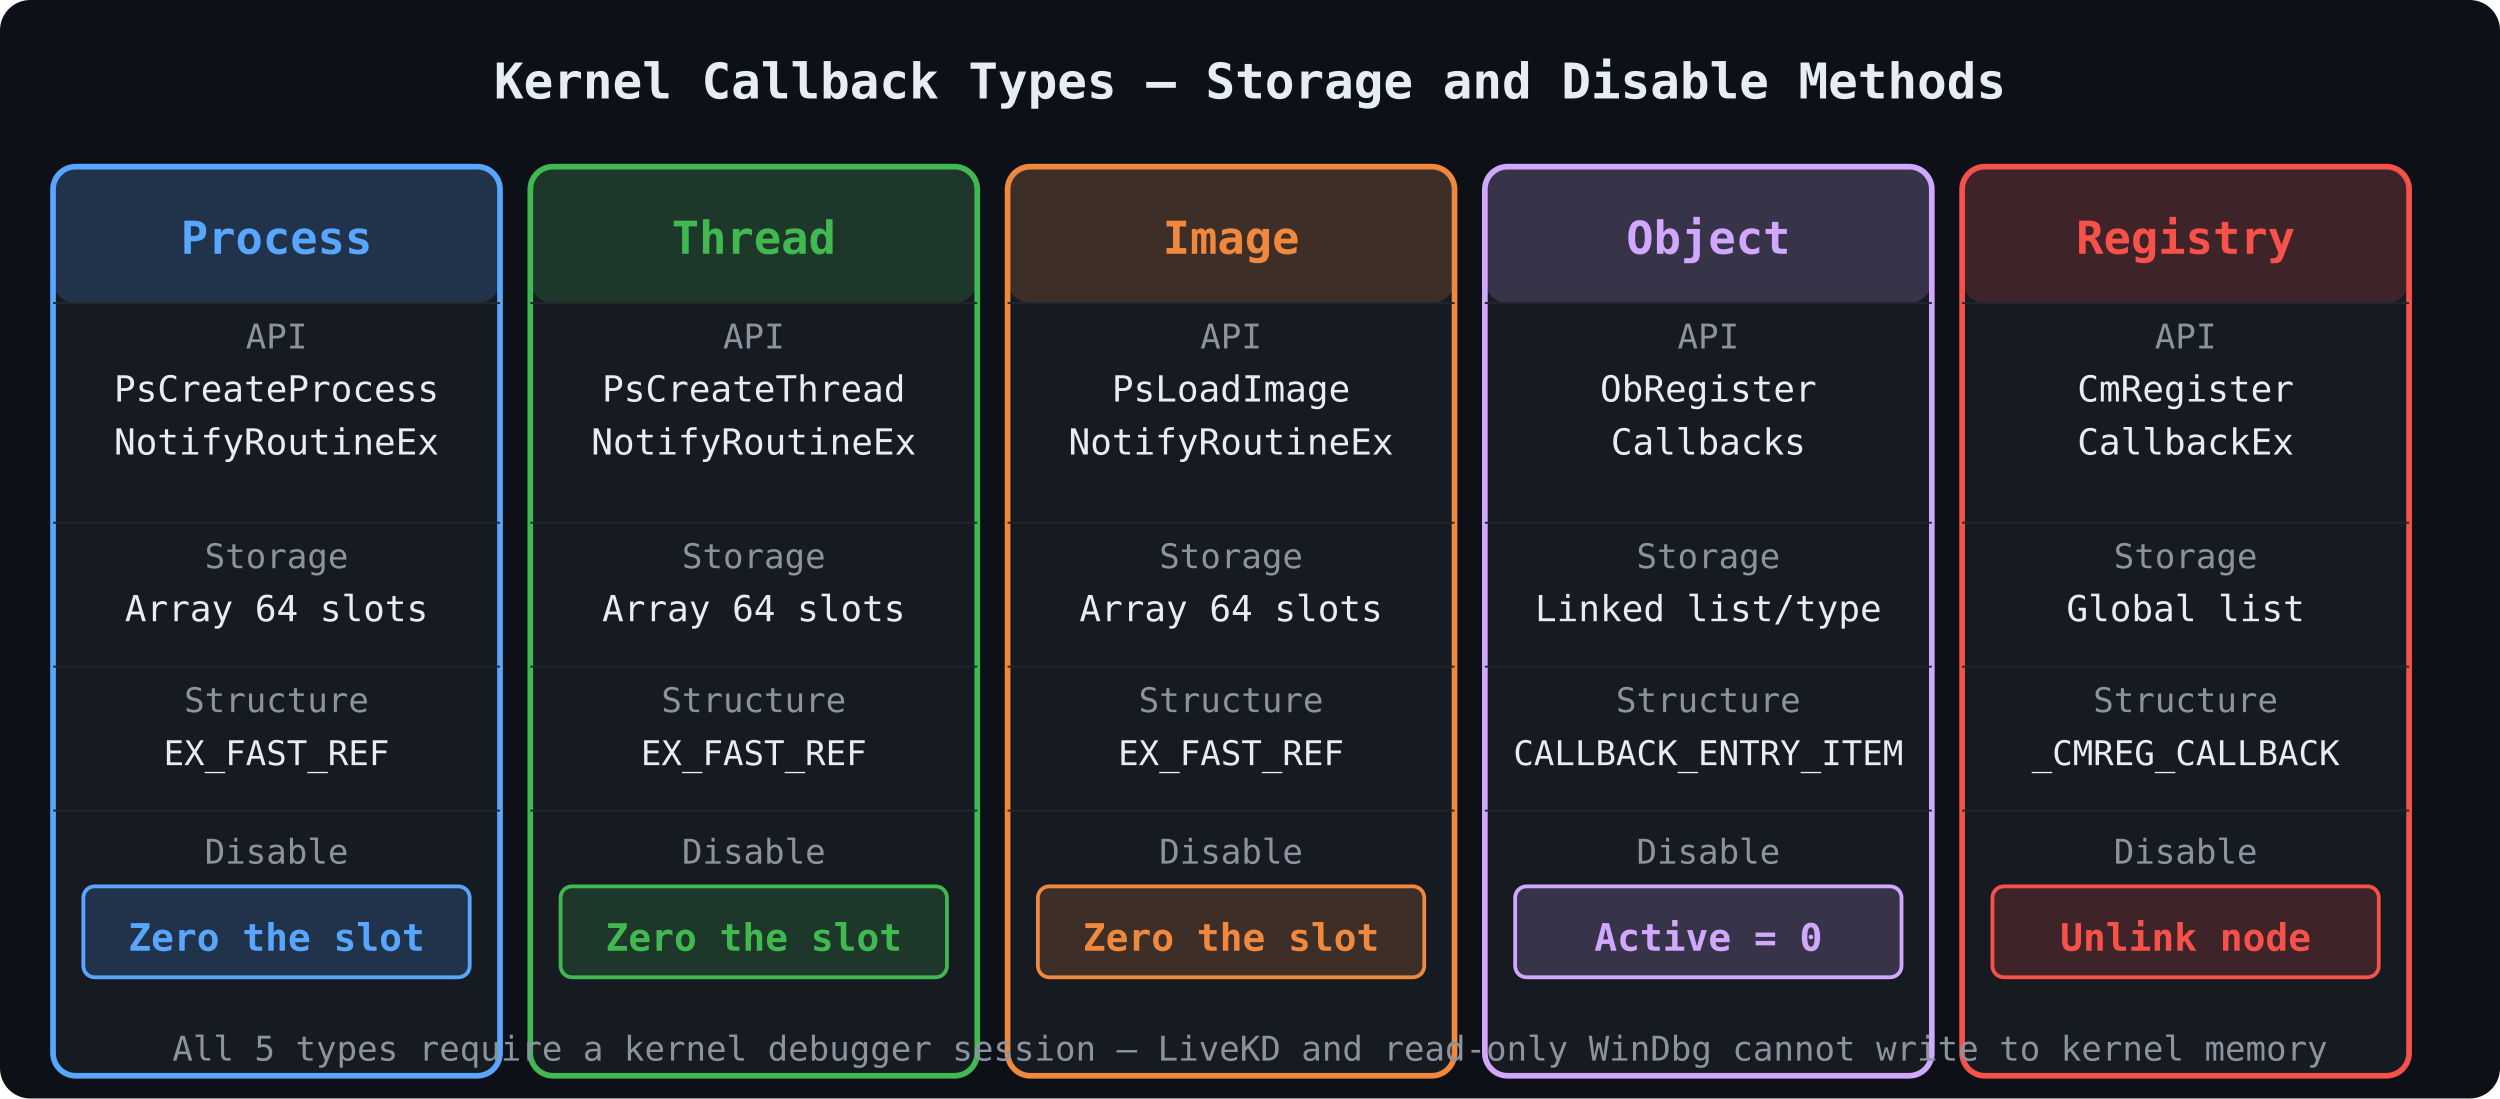
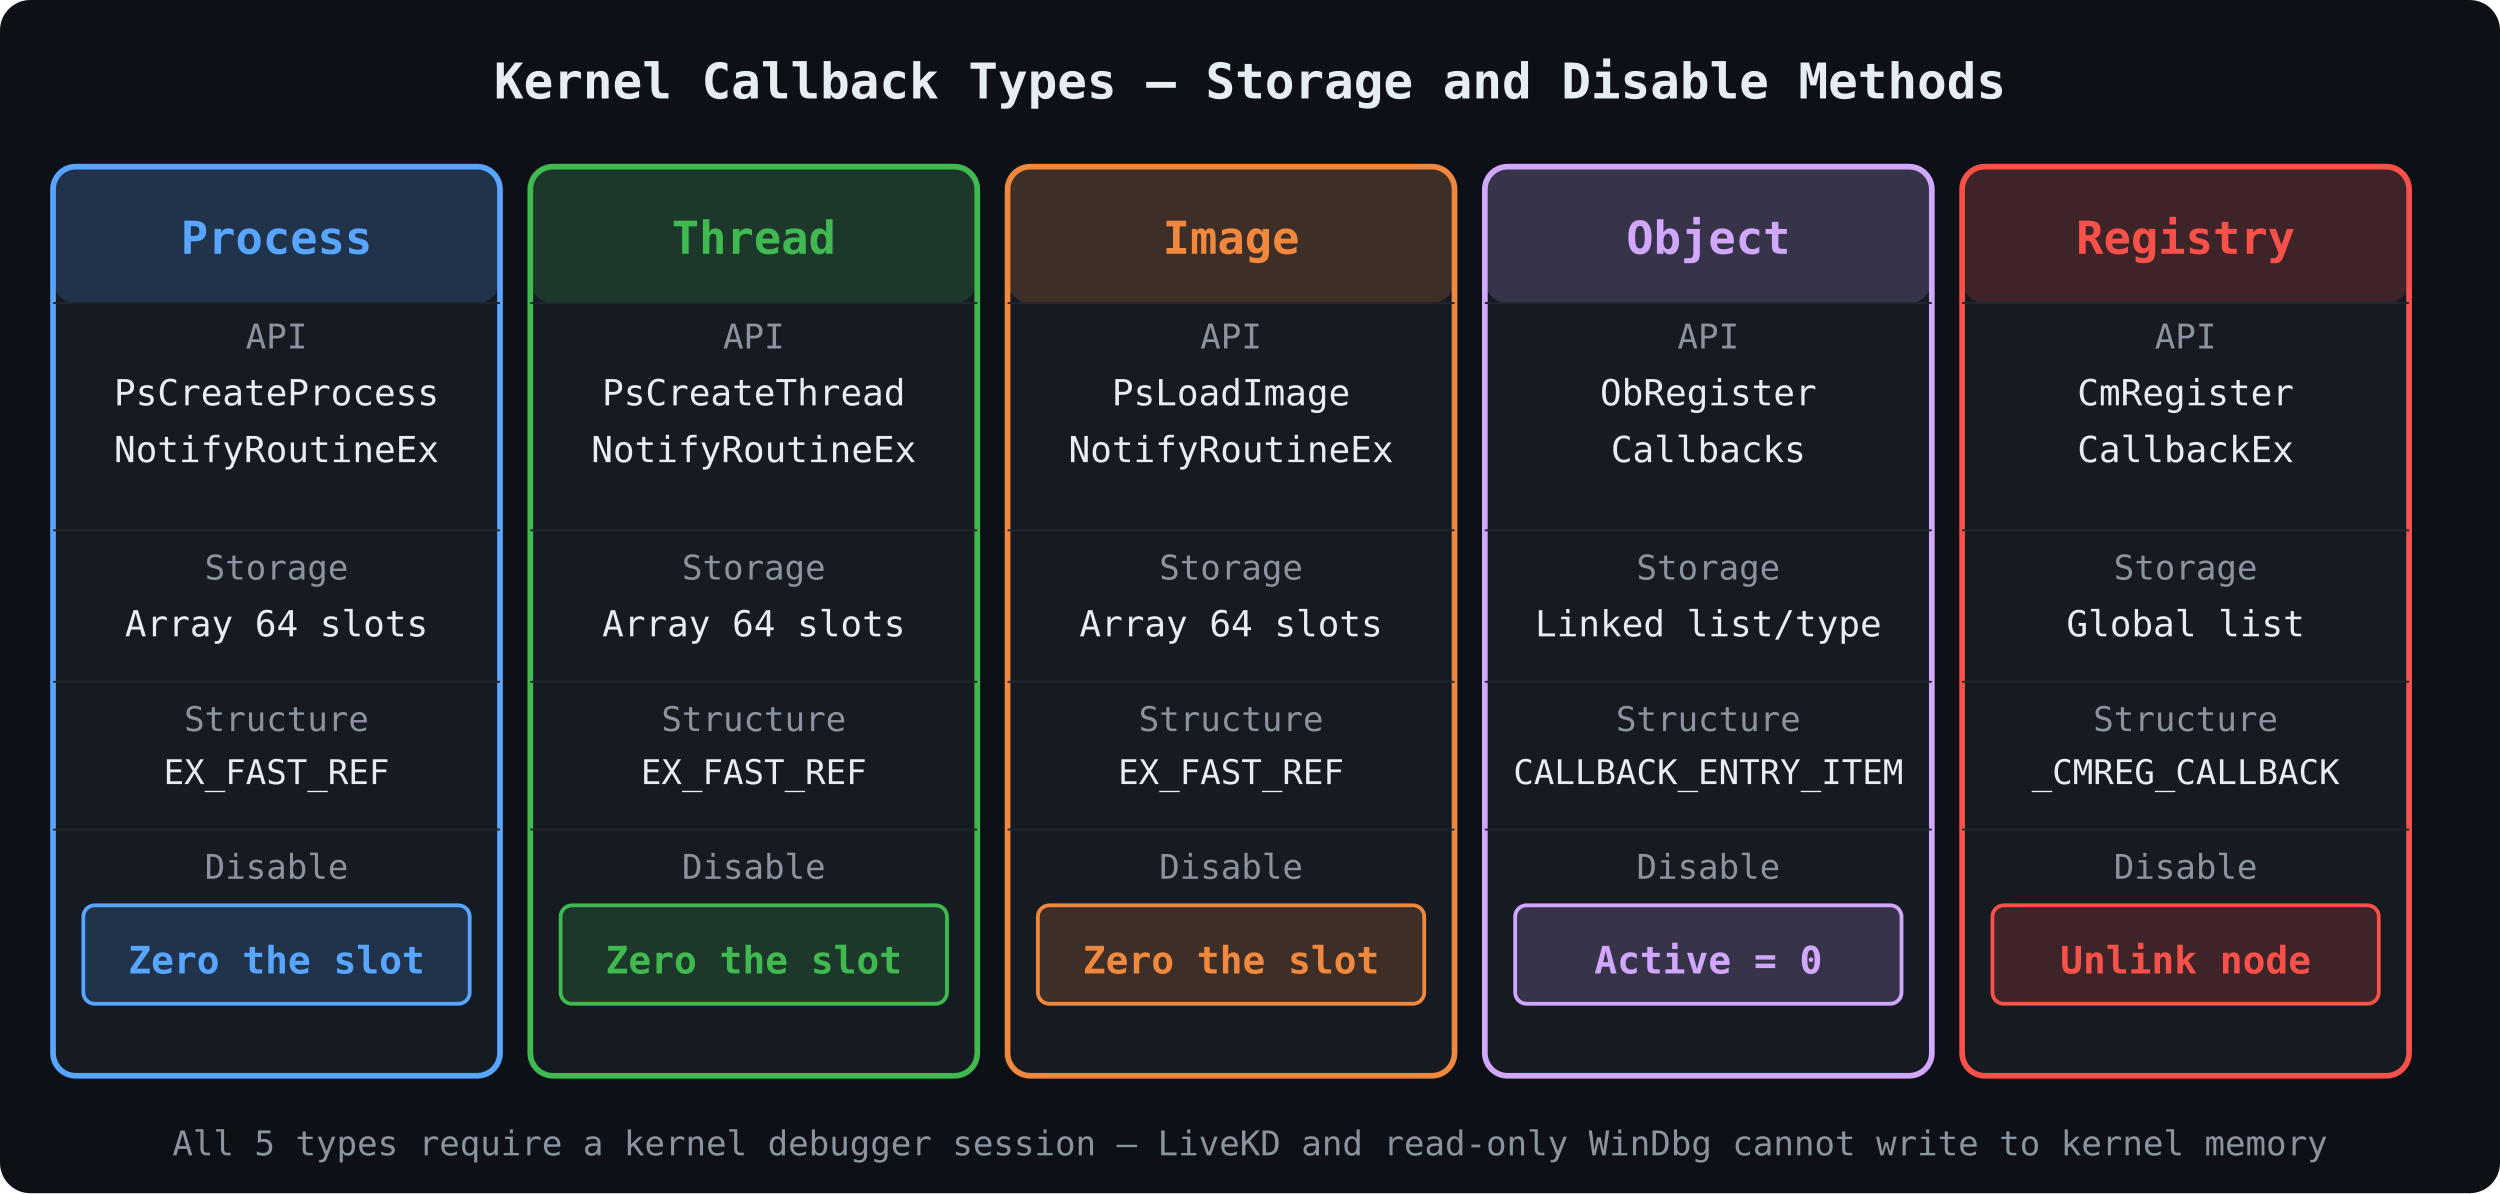
- <svg xmlns="http://www.w3.org/2000/svg" width="660" height="290" viewBox="0 0 660 290">
-   <rect x="0" y="0" width="660" height="290" fill="#0d1117" stroke="none" stroke-width="0" rx="8" />
+ <svg xmlns="http://www.w3.org/2000/svg" width="660" height="315" viewBox="0 0 660 315">
+   <rect x="0" y="0" width="660" height="315" fill="#0d1117" stroke="none" stroke-width="0" rx="8" />
  <text x="330" y="26" fill="#e6edf3" font-size="13" font-family="JetBrains Mono,Consolas,monospace" font-weight="bold" text-anchor="middle">Kernel Callback Types — Storage and Disable Methods</text>
  <rect x="14" y="44" width="118" height="240" fill="#161b22" stroke="#58a6ff" stroke-width="1.5" rx="6" />
  <rect x="14" y="44" width="118" height="36" fill="rgba(88,166,255,0.18)" stroke="#58a6ff" stroke-width="0" rx="6" />
  <text x="73" y="67" fill="#58a6ff" font-size="12" font-family="JetBrains Mono,Consolas,monospace" font-weight="bold" text-anchor="middle">Process</text>
  <line x1="14" y1="80" x2="132" y2="80" stroke="#21262d" stroke-width="0.5" />
  <text x="73" y="92" fill="#8b949e" font-size="9" font-family="JetBrains Mono,Consolas,monospace" text-anchor="middle">API</text>
-   <text x="73" y="106" fill="#e6edf3" font-size="9.5" font-family="JetBrains Mono,Consolas,monospace" text-anchor="middle">PsCreateProcess</text>
-   <text x="73" y="120" fill="#e6edf3" font-size="9.5" font-family="JetBrains Mono,Consolas,monospace" text-anchor="middle">NotifyRoutineEx</text>
-   <line x1="14" y1="138" x2="132" y2="138" stroke="#21262d" stroke-width="0.5" />
-   <text x="73" y="150" fill="#8b949e" font-size="9" font-family="JetBrains Mono,Consolas,monospace" text-anchor="middle">Storage</text>
-   <text x="73" y="164" fill="#e6edf3" font-size="9.5" font-family="JetBrains Mono,Consolas,monospace" text-anchor="middle">Array  64 slots</text>
-   <line x1="14" y1="176" x2="132" y2="176" stroke="#21262d" stroke-width="0.5" />
-   <text x="73" y="188" fill="#8b949e" font-size="9" font-family="JetBrains Mono,Consolas,monospace" text-anchor="middle">Structure</text>
-   <text x="73" y="202" fill="#e6edf3" font-size="9" font-family="JetBrains Mono,Consolas,monospace" text-anchor="middle">EX_FAST_REF</text>
-   <line x1="14" y1="214" x2="132" y2="214" stroke="#21262d" stroke-width="0.5" />
-   <text x="73" y="228" fill="#8b949e" font-size="9" font-family="JetBrains Mono,Consolas,monospace" text-anchor="middle">Disable</text>
-   <rect x="22" y="234" width="102" height="24" fill="rgba(88,166,255,0.18)" stroke="#58a6ff" stroke-width="1" rx="3" />
-   <text x="73" y="251" fill="#58a6ff" font-size="10" font-family="JetBrains Mono,Consolas,monospace" font-weight="bold" text-anchor="middle">Zero the slot</text>
+   <text x="73" y="107" fill="#e6edf3" font-size="9.5" font-family="JetBrains Mono,Consolas,monospace" text-anchor="middle">PsCreateProcess</text>
+   <text x="73" y="122" fill="#e6edf3" font-size="9.5" font-family="JetBrains Mono,Consolas,monospace" text-anchor="middle">NotifyRoutineEx</text>
+   <line x1="14" y1="140" x2="132" y2="140" stroke="#21262d" stroke-width="0.5" />
+   <text x="73" y="153" fill="#8b949e" font-size="9" font-family="JetBrains Mono,Consolas,monospace" text-anchor="middle">Storage</text>
+   <text x="73" y="168" fill="#e6edf3" font-size="9.5" font-family="JetBrains Mono,Consolas,monospace" text-anchor="middle">Array  64 slots</text>
+   <line x1="14" y1="180" x2="132" y2="180" stroke="#21262d" stroke-width="0.5" />
+   <text x="73" y="193" fill="#8b949e" font-size="9" font-family="JetBrains Mono,Consolas,monospace" text-anchor="middle">Structure</text>
+   <text x="73" y="207" fill="#e6edf3" font-size="9" font-family="JetBrains Mono,Consolas,monospace" text-anchor="middle">EX_FAST_REF</text>
+   <line x1="14" y1="219" x2="132" y2="219" stroke="#21262d" stroke-width="0.5" />
+   <text x="73" y="232" fill="#8b949e" font-size="9" font-family="JetBrains Mono,Consolas,monospace" text-anchor="middle">Disable</text>
+   <rect x="22" y="239" width="102" height="26" fill="rgba(88,166,255,0.18)" stroke="#58a6ff" stroke-width="1" rx="3" />
+   <text x="73" y="257" fill="#58a6ff" font-size="10" font-family="JetBrains Mono,Consolas,monospace" font-weight="bold" text-anchor="middle">Zero the slot</text>
  <rect x="140" y="44" width="118" height="240" fill="#161b22" stroke="#3fb950" stroke-width="1.5" rx="6" />
  <rect x="140" y="44" width="118" height="36" fill="rgba(63,185,80,0.18)" stroke="#3fb950" stroke-width="0" rx="6" />
  <text x="199" y="67" fill="#3fb950" font-size="12" font-family="JetBrains Mono,Consolas,monospace" font-weight="bold" text-anchor="middle">Thread</text>
  <line x1="140" y1="80" x2="258" y2="80" stroke="#21262d" stroke-width="0.5" />
  <text x="199" y="92" fill="#8b949e" font-size="9" font-family="JetBrains Mono,Consolas,monospace" text-anchor="middle">API</text>
-   <text x="199" y="106" fill="#e6edf3" font-size="9.5" font-family="JetBrains Mono,Consolas,monospace" text-anchor="middle">PsCreateThread</text>
-   <text x="199" y="120" fill="#e6edf3" font-size="9.5" font-family="JetBrains Mono,Consolas,monospace" text-anchor="middle">NotifyRoutineEx</text>
-   <line x1="140" y1="138" x2="258" y2="138" stroke="#21262d" stroke-width="0.5" />
-   <text x="199" y="150" fill="#8b949e" font-size="9" font-family="JetBrains Mono,Consolas,monospace" text-anchor="middle">Storage</text>
-   <text x="199" y="164" fill="#e6edf3" font-size="9.5" font-family="JetBrains Mono,Consolas,monospace" text-anchor="middle">Array  64 slots</text>
-   <line x1="140" y1="176" x2="258" y2="176" stroke="#21262d" stroke-width="0.5" />
-   <text x="199" y="188" fill="#8b949e" font-size="9" font-family="JetBrains Mono,Consolas,monospace" text-anchor="middle">Structure</text>
-   <text x="199" y="202" fill="#e6edf3" font-size="9" font-family="JetBrains Mono,Consolas,monospace" text-anchor="middle">EX_FAST_REF</text>
-   <line x1="140" y1="214" x2="258" y2="214" stroke="#21262d" stroke-width="0.5" />
-   <text x="199" y="228" fill="#8b949e" font-size="9" font-family="JetBrains Mono,Consolas,monospace" text-anchor="middle">Disable</text>
-   <rect x="148" y="234" width="102" height="24" fill="rgba(63,185,80,0.18)" stroke="#3fb950" stroke-width="1" rx="3" />
-   <text x="199" y="251" fill="#3fb950" font-size="10" font-family="JetBrains Mono,Consolas,monospace" font-weight="bold" text-anchor="middle">Zero the slot</text>
+   <text x="199" y="107" fill="#e6edf3" font-size="9.5" font-family="JetBrains Mono,Consolas,monospace" text-anchor="middle">PsCreateThread</text>
+   <text x="199" y="122" fill="#e6edf3" font-size="9.5" font-family="JetBrains Mono,Consolas,monospace" text-anchor="middle">NotifyRoutineEx</text>
+   <line x1="140" y1="140" x2="258" y2="140" stroke="#21262d" stroke-width="0.5" />
+   <text x="199" y="153" fill="#8b949e" font-size="9" font-family="JetBrains Mono,Consolas,monospace" text-anchor="middle">Storage</text>
+   <text x="199" y="168" fill="#e6edf3" font-size="9.5" font-family="JetBrains Mono,Consolas,monospace" text-anchor="middle">Array  64 slots</text>
+   <line x1="140" y1="180" x2="258" y2="180" stroke="#21262d" stroke-width="0.5" />
+   <text x="199" y="193" fill="#8b949e" font-size="9" font-family="JetBrains Mono,Consolas,monospace" text-anchor="middle">Structure</text>
+   <text x="199" y="207" fill="#e6edf3" font-size="9" font-family="JetBrains Mono,Consolas,monospace" text-anchor="middle">EX_FAST_REF</text>
+   <line x1="140" y1="219" x2="258" y2="219" stroke="#21262d" stroke-width="0.5" />
+   <text x="199" y="232" fill="#8b949e" font-size="9" font-family="JetBrains Mono,Consolas,monospace" text-anchor="middle">Disable</text>
+   <rect x="148" y="239" width="102" height="26" fill="rgba(63,185,80,0.18)" stroke="#3fb950" stroke-width="1" rx="3" />
+   <text x="199" y="257" fill="#3fb950" font-size="10" font-family="JetBrains Mono,Consolas,monospace" font-weight="bold" text-anchor="middle">Zero the slot</text>
  <rect x="266" y="44" width="118" height="240" fill="#161b22" stroke="#f0883e" stroke-width="1.5" rx="6" />
  <rect x="266" y="44" width="118" height="36" fill="rgba(240,136,62,0.18)" stroke="#f0883e" stroke-width="0" rx="6" />
  <text x="325" y="67" fill="#f0883e" font-size="12" font-family="JetBrains Mono,Consolas,monospace" font-weight="bold" text-anchor="middle">Image</text>
  <line x1="266" y1="80" x2="384" y2="80" stroke="#21262d" stroke-width="0.5" />
  <text x="325" y="92" fill="#8b949e" font-size="9" font-family="JetBrains Mono,Consolas,monospace" text-anchor="middle">API</text>
-   <text x="325" y="106" fill="#e6edf3" font-size="9.5" font-family="JetBrains Mono,Consolas,monospace" text-anchor="middle">PsLoadImage</text>
-   <text x="325" y="120" fill="#e6edf3" font-size="9.5" font-family="JetBrains Mono,Consolas,monospace" text-anchor="middle">NotifyRoutineEx</text>
-   <line x1="266" y1="138" x2="384" y2="138" stroke="#21262d" stroke-width="0.5" />
-   <text x="325" y="150" fill="#8b949e" font-size="9" font-family="JetBrains Mono,Consolas,monospace" text-anchor="middle">Storage</text>
-   <text x="325" y="164" fill="#e6edf3" font-size="9.5" font-family="JetBrains Mono,Consolas,monospace" text-anchor="middle">Array  64 slots</text>
-   <line x1="266" y1="176" x2="384" y2="176" stroke="#21262d" stroke-width="0.5" />
-   <text x="325" y="188" fill="#8b949e" font-size="9" font-family="JetBrains Mono,Consolas,monospace" text-anchor="middle">Structure</text>
-   <text x="325" y="202" fill="#e6edf3" font-size="9" font-family="JetBrains Mono,Consolas,monospace" text-anchor="middle">EX_FAST_REF</text>
-   <line x1="266" y1="214" x2="384" y2="214" stroke="#21262d" stroke-width="0.5" />
-   <text x="325" y="228" fill="#8b949e" font-size="9" font-family="JetBrains Mono,Consolas,monospace" text-anchor="middle">Disable</text>
-   <rect x="274" y="234" width="102" height="24" fill="rgba(240,136,62,0.18)" stroke="#f0883e" stroke-width="1" rx="3" />
-   <text x="325" y="251" fill="#f0883e" font-size="10" font-family="JetBrains Mono,Consolas,monospace" font-weight="bold" text-anchor="middle">Zero the slot</text>
+   <text x="325" y="107" fill="#e6edf3" font-size="9.5" font-family="JetBrains Mono,Consolas,monospace" text-anchor="middle">PsLoadImage</text>
+   <text x="325" y="122" fill="#e6edf3" font-size="9.5" font-family="JetBrains Mono,Consolas,monospace" text-anchor="middle">NotifyRoutineEx</text>
+   <line x1="266" y1="140" x2="384" y2="140" stroke="#21262d" stroke-width="0.5" />
+   <text x="325" y="153" fill="#8b949e" font-size="9" font-family="JetBrains Mono,Consolas,monospace" text-anchor="middle">Storage</text>
+   <text x="325" y="168" fill="#e6edf3" font-size="9.5" font-family="JetBrains Mono,Consolas,monospace" text-anchor="middle">Array  64 slots</text>
+   <line x1="266" y1="180" x2="384" y2="180" stroke="#21262d" stroke-width="0.5" />
+   <text x="325" y="193" fill="#8b949e" font-size="9" font-family="JetBrains Mono,Consolas,monospace" text-anchor="middle">Structure</text>
+   <text x="325" y="207" fill="#e6edf3" font-size="9" font-family="JetBrains Mono,Consolas,monospace" text-anchor="middle">EX_FAST_REF</text>
+   <line x1="266" y1="219" x2="384" y2="219" stroke="#21262d" stroke-width="0.5" />
+   <text x="325" y="232" fill="#8b949e" font-size="9" font-family="JetBrains Mono,Consolas,monospace" text-anchor="middle">Disable</text>
+   <rect x="274" y="239" width="102" height="26" fill="rgba(240,136,62,0.18)" stroke="#f0883e" stroke-width="1" rx="3" />
+   <text x="325" y="257" fill="#f0883e" font-size="10" font-family="JetBrains Mono,Consolas,monospace" font-weight="bold" text-anchor="middle">Zero the slot</text>
  <rect x="392" y="44" width="118" height="240" fill="#161b22" stroke="#d2a8ff" stroke-width="1.5" rx="6" />
  <rect x="392" y="44" width="118" height="36" fill="rgba(210,168,255,0.18)" stroke="#d2a8ff" stroke-width="0" rx="6" />
  <text x="451" y="67" fill="#d2a8ff" font-size="12" font-family="JetBrains Mono,Consolas,monospace" font-weight="bold" text-anchor="middle">Object</text>
  <line x1="392" y1="80" x2="510" y2="80" stroke="#21262d" stroke-width="0.5" />
  <text x="451" y="92" fill="#8b949e" font-size="9" font-family="JetBrains Mono,Consolas,monospace" text-anchor="middle">API</text>
-   <text x="451" y="106" fill="#e6edf3" font-size="9.5" font-family="JetBrains Mono,Consolas,monospace" text-anchor="middle">ObRegister</text>
-   <text x="451" y="120" fill="#e6edf3" font-size="9.5" font-family="JetBrains Mono,Consolas,monospace" text-anchor="middle">Callbacks</text>
-   <line x1="392" y1="138" x2="510" y2="138" stroke="#21262d" stroke-width="0.5" />
-   <text x="451" y="150" fill="#8b949e" font-size="9" font-family="JetBrains Mono,Consolas,monospace" text-anchor="middle">Storage</text>
-   <text x="451" y="164" fill="#e6edf3" font-size="9.5" font-family="JetBrains Mono,Consolas,monospace" text-anchor="middle">Linked list/type</text>
-   <line x1="392" y1="176" x2="510" y2="176" stroke="#21262d" stroke-width="0.5" />
-   <text x="451" y="188" fill="#8b949e" font-size="9" font-family="JetBrains Mono,Consolas,monospace" text-anchor="middle">Structure</text>
-   <text x="451" y="202" fill="#e6edf3" font-size="9" font-family="JetBrains Mono,Consolas,monospace" text-anchor="middle">CALLBACK_ENTRY_ITEM</text>
-   <line x1="392" y1="214" x2="510" y2="214" stroke="#21262d" stroke-width="0.5" />
-   <text x="451" y="228" fill="#8b949e" font-size="9" font-family="JetBrains Mono,Consolas,monospace" text-anchor="middle">Disable</text>
-   <rect x="400" y="234" width="102" height="24" fill="rgba(210,168,255,0.18)" stroke="#d2a8ff" stroke-width="1" rx="3" />
-   <text x="451" y="251" fill="#d2a8ff" font-size="10" font-family="JetBrains Mono,Consolas,monospace" font-weight="bold" text-anchor="middle">Active = 0</text>
+   <text x="451" y="107" fill="#e6edf3" font-size="9.5" font-family="JetBrains Mono,Consolas,monospace" text-anchor="middle">ObRegister</text>
+   <text x="451" y="122" fill="#e6edf3" font-size="9.5" font-family="JetBrains Mono,Consolas,monospace" text-anchor="middle">Callbacks</text>
+   <line x1="392" y1="140" x2="510" y2="140" stroke="#21262d" stroke-width="0.5" />
+   <text x="451" y="153" fill="#8b949e" font-size="9" font-family="JetBrains Mono,Consolas,monospace" text-anchor="middle">Storage</text>
+   <text x="451" y="168" fill="#e6edf3" font-size="9.5" font-family="JetBrains Mono,Consolas,monospace" text-anchor="middle">Linked list/type</text>
+   <line x1="392" y1="180" x2="510" y2="180" stroke="#21262d" stroke-width="0.5" />
+   <text x="451" y="193" fill="#8b949e" font-size="9" font-family="JetBrains Mono,Consolas,monospace" text-anchor="middle">Structure</text>
+   <text x="451" y="207" fill="#e6edf3" font-size="9" font-family="JetBrains Mono,Consolas,monospace" text-anchor="middle">CALLBACK_ENTRY_ITEM</text>
+   <line x1="392" y1="219" x2="510" y2="219" stroke="#21262d" stroke-width="0.5" />
+   <text x="451" y="232" fill="#8b949e" font-size="9" font-family="JetBrains Mono,Consolas,monospace" text-anchor="middle">Disable</text>
+   <rect x="400" y="239" width="102" height="26" fill="rgba(210,168,255,0.18)" stroke="#d2a8ff" stroke-width="1" rx="3" />
+   <text x="451" y="257" fill="#d2a8ff" font-size="10" font-family="JetBrains Mono,Consolas,monospace" font-weight="bold" text-anchor="middle">Active = 0</text>
  <rect x="518" y="44" width="118" height="240" fill="#161b22" stroke="#f85149" stroke-width="1.5" rx="6" />
  <rect x="518" y="44" width="118" height="36" fill="rgba(248,81,73,0.18)" stroke="#f85149" stroke-width="0" rx="6" />
  <text x="577" y="67" fill="#f85149" font-size="12" font-family="JetBrains Mono,Consolas,monospace" font-weight="bold" text-anchor="middle">Registry</text>
  <line x1="518" y1="80" x2="636" y2="80" stroke="#21262d" stroke-width="0.5" />
  <text x="577" y="92" fill="#8b949e" font-size="9" font-family="JetBrains Mono,Consolas,monospace" text-anchor="middle">API</text>
-   <text x="577" y="106" fill="#e6edf3" font-size="9.5" font-family="JetBrains Mono,Consolas,monospace" text-anchor="middle">CmRegister</text>
-   <text x="577" y="120" fill="#e6edf3" font-size="9.5" font-family="JetBrains Mono,Consolas,monospace" text-anchor="middle">CallbackEx</text>
-   <line x1="518" y1="138" x2="636" y2="138" stroke="#21262d" stroke-width="0.5" />
-   <text x="577" y="150" fill="#8b949e" font-size="9" font-family="JetBrains Mono,Consolas,monospace" text-anchor="middle">Storage</text>
-   <text x="577" y="164" fill="#e6edf3" font-size="9.5" font-family="JetBrains Mono,Consolas,monospace" text-anchor="middle">Global list</text>
-   <line x1="518" y1="176" x2="636" y2="176" stroke="#21262d" stroke-width="0.5" />
-   <text x="577" y="188" fill="#8b949e" font-size="9" font-family="JetBrains Mono,Consolas,monospace" text-anchor="middle">Structure</text>
-   <text x="577" y="202" fill="#e6edf3" font-size="9" font-family="JetBrains Mono,Consolas,monospace" text-anchor="middle">_CMREG_CALLBACK</text>
-   <line x1="518" y1="214" x2="636" y2="214" stroke="#21262d" stroke-width="0.5" />
-   <text x="577" y="228" fill="#8b949e" font-size="9" font-family="JetBrains Mono,Consolas,monospace" text-anchor="middle">Disable</text>
-   <rect x="526" y="234" width="102" height="24" fill="rgba(248,81,73,0.18)" stroke="#f85149" stroke-width="1" rx="3" />
-   <text x="577" y="251" fill="#f85149" font-size="10" font-family="JetBrains Mono,Consolas,monospace" font-weight="bold" text-anchor="middle">Unlink node</text>
-   <text x="330" y="280" fill="#8b949e" font-size="9" font-family="JetBrains Mono,Consolas,monospace" text-anchor="middle">All 5 types require a kernel debugger session — LiveKD and read-only WinDbg cannot write to kernel memory</text>
+   <text x="577" y="107" fill="#e6edf3" font-size="9.5" font-family="JetBrains Mono,Consolas,monospace" text-anchor="middle">CmRegister</text>
+   <text x="577" y="122" fill="#e6edf3" font-size="9.5" font-family="JetBrains Mono,Consolas,monospace" text-anchor="middle">CallbackEx</text>
+   <line x1="518" y1="140" x2="636" y2="140" stroke="#21262d" stroke-width="0.5" />
+   <text x="577" y="153" fill="#8b949e" font-size="9" font-family="JetBrains Mono,Consolas,monospace" text-anchor="middle">Storage</text>
+   <text x="577" y="168" fill="#e6edf3" font-size="9.5" font-family="JetBrains Mono,Consolas,monospace" text-anchor="middle">Global list</text>
+   <line x1="518" y1="180" x2="636" y2="180" stroke="#21262d" stroke-width="0.5" />
+   <text x="577" y="193" fill="#8b949e" font-size="9" font-family="JetBrains Mono,Consolas,monospace" text-anchor="middle">Structure</text>
+   <text x="577" y="207" fill="#e6edf3" font-size="9" font-family="JetBrains Mono,Consolas,monospace" text-anchor="middle">_CMREG_CALLBACK</text>
+   <line x1="518" y1="219" x2="636" y2="219" stroke="#21262d" stroke-width="0.5" />
+   <text x="577" y="232" fill="#8b949e" font-size="9" font-family="JetBrains Mono,Consolas,monospace" text-anchor="middle">Disable</text>
+   <rect x="526" y="239" width="102" height="26" fill="rgba(248,81,73,0.18)" stroke="#f85149" stroke-width="1" rx="3" />
+   <text x="577" y="257" fill="#f85149" font-size="10" font-family="JetBrains Mono,Consolas,monospace" font-weight="bold" text-anchor="middle">Unlink node</text>
+   <text x="330" y="305" fill="#8b949e" font-size="9" font-family="JetBrains Mono,Consolas,monospace" text-anchor="middle">All 5 types require a kernel debugger session — LiveKD and read-only WinDbg cannot write to kernel memory</text>
</svg>
